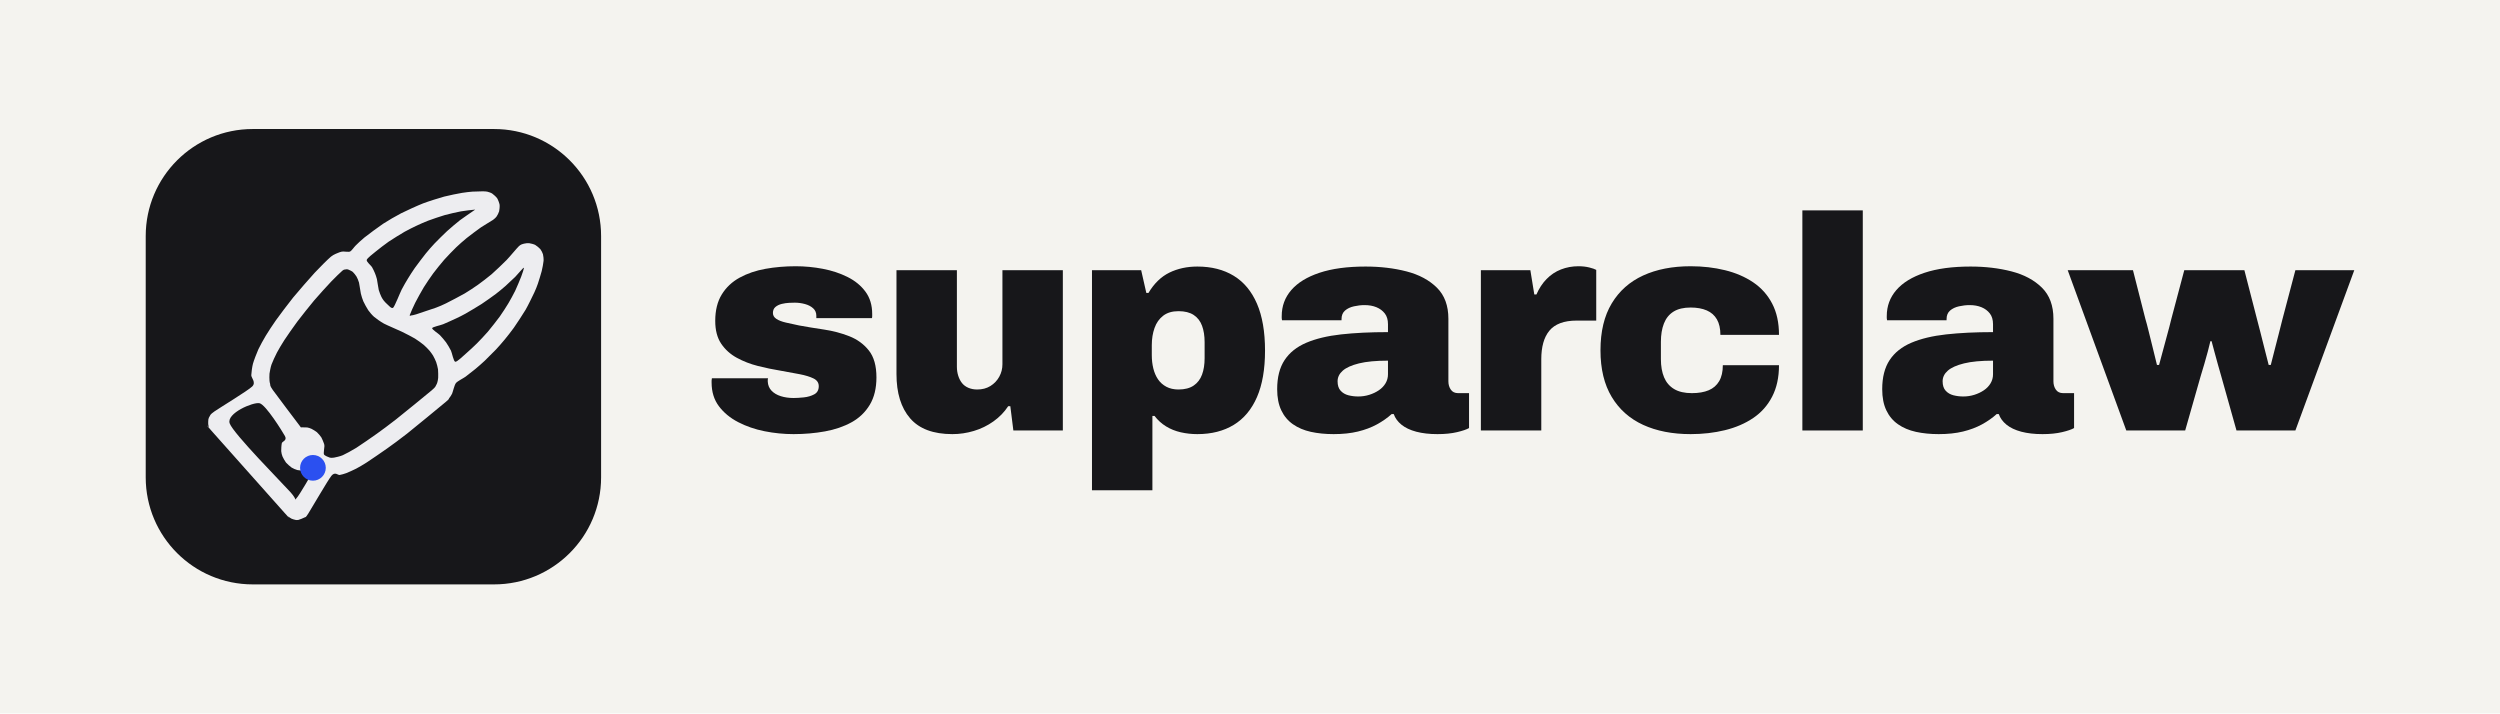
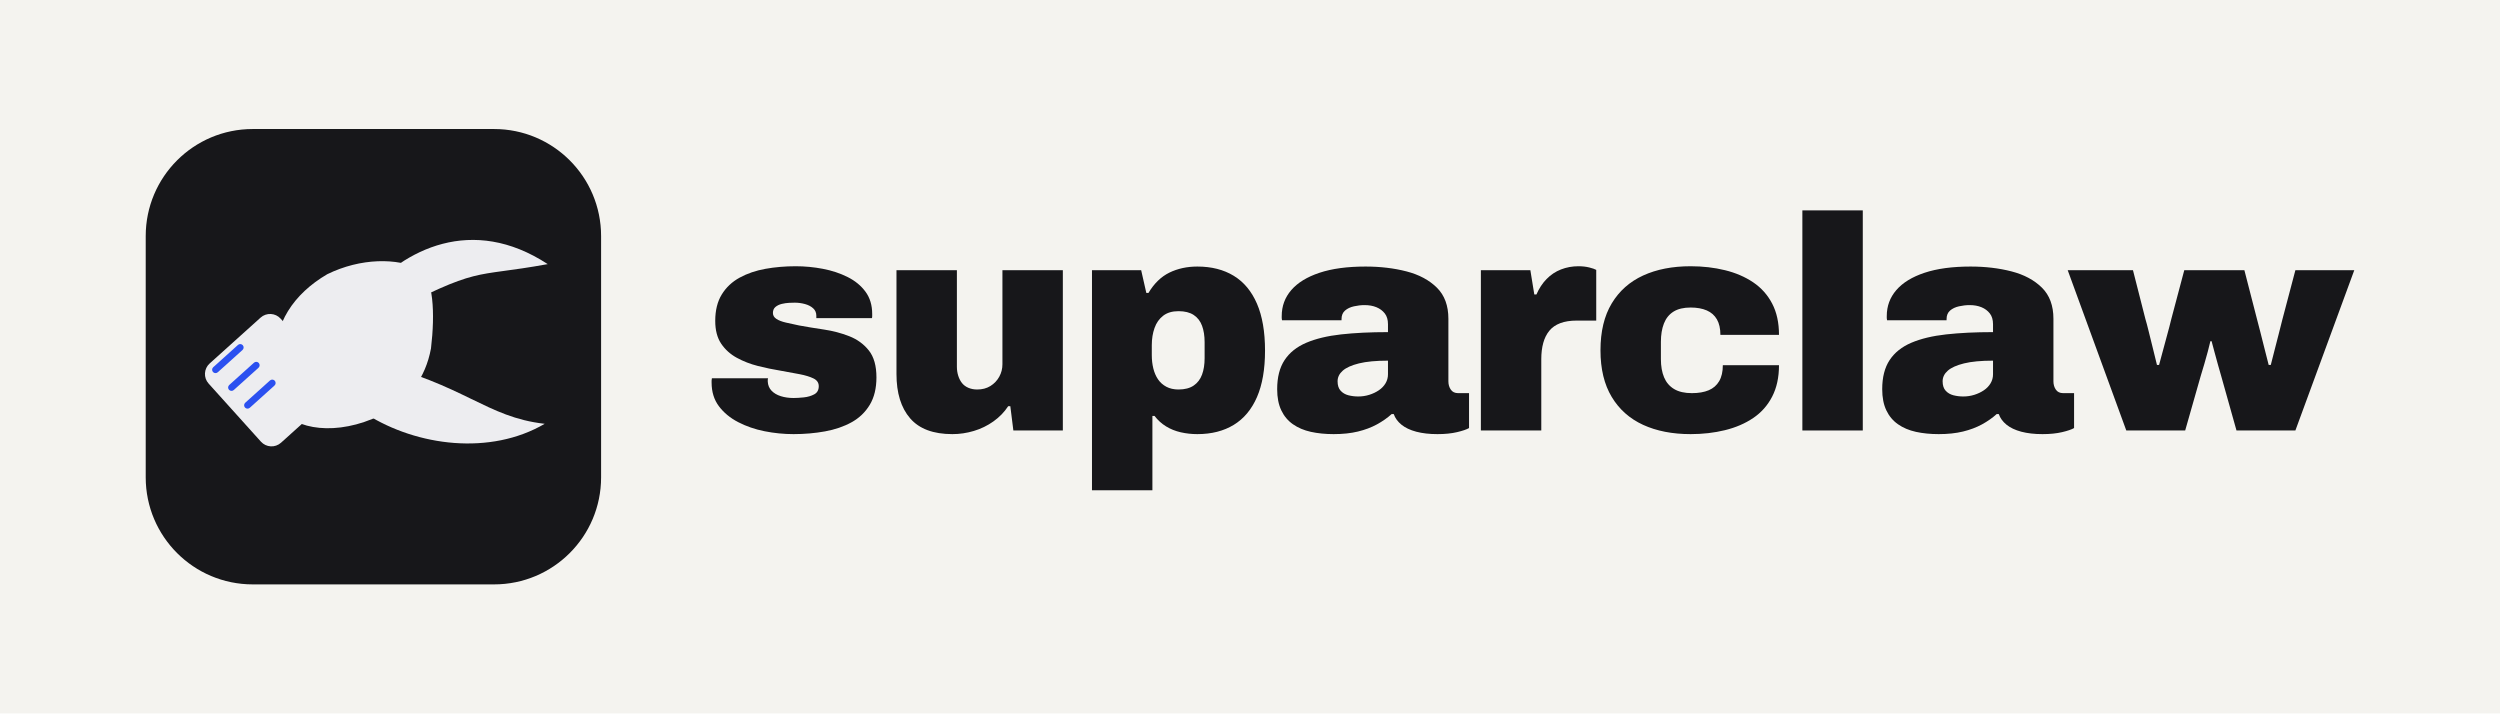
<svg xmlns="http://www.w3.org/2000/svg" width="1647" height="470" viewBox="0 0 1647 470" role="img" aria-label="SuparClaw">
  <rect width="1647" height="470" fill="#F4F3EF" />
  <g transform="translate(96 85)">
    <rect width="300" height="300" rx="70.5" fill="#17171A" />
-     <g transform="translate(22.5 22.5) scale(0.2490234)">
-       <path fill="#EDEDF0" fill-rule="evenodd" d="M313.64 943.72 C310.90 944.45 307.96 944.09 305.88 943.72 C303.80 943.35 297.47 941.51 295.26 940.45 C293.06 939.39 288.49 936.21 286.28 934.33 C284.08 932.45 298.82 949.52 275.87 923.92 C252.92 898.32 106.51 733.94 83.98 708.34 C61.44 682.74 78.06 700.18 77.04 698.14 C76.02 696.09 75.20 692.71 74.99 690.38 C74.79 688.05 74.95 680.13 75.40 677.72 C75.85 675.31 77.24 671.52 79.08 669.15 C80.92 666.78 78.79 665.60 91.53 656.70 C104.27 647.79 180.33 601.62 191.36 590.76 C202.38 579.90 188.66 567.81 188.91 560.95 C189.15 554.09 191.27 538.09 193.40 530.33 C195.52 522.57 203.85 500.73 207.69 492.36 C211.52 483.99 222.06 465.09 227.28 456.43 C232.51 447.78 245.62 427.44 253.82 416.01 C262.03 404.58 287.87 369.88 299.55 355.59 C311.23 341.30 345.36 302.14 356.71 289.85 C368.06 277.56 392.35 253.31 399.78 247.19 C407.21 241.06 418.56 237.27 422.24 235.76 C425.91 234.25 428.85 233.96 432.04 233.71 C435.22 233.47 446.65 235.51 450.41 233.71 C454.17 231.92 460.82 222.00 465.11 217.79 C469.40 213.59 480.13 203.09 488.38 196.56 C496.63 190.03 526.76 167.49 537.78 160.22 C548.81 152.96 573.55 138.58 585.55 132.46 C597.56 126.34 630.63 111.31 643.53 106.33 C656.43 101.35 687.79 91.51 699.46 88.37 C711.14 85.22 737.96 80.04 746.42 78.57 C754.87 77.10 768.05 75.75 774.18 75.30 C780.30 74.85 795.90 74.48 800.31 74.48 C804.72 74.48 810.07 74.65 812.97 75.30 C815.86 75.95 823.05 78.24 826.03 80.20 C829.01 82.16 837.05 89.31 839.30 92.65 C841.55 96.00 845.22 105.88 845.83 109.80 C846.44 113.72 845.51 123.85 844.61 127.36 C843.71 130.87 839.91 138.26 838.07 140.83 C836.24 143.40 833.22 146.71 828.48 150.02 C823.74 153.32 804.15 164.55 796.23 170.02 C788.31 175.49 766.05 192.23 758.66 198.19 C751.27 204.16 737.64 216.20 730.90 222.69 C724.16 229.18 706.12 247.76 699.26 255.56 C692.40 263.36 676.39 283.24 670.27 291.49 C664.15 299.73 650.80 319.41 645.37 328.23 C639.94 337.05 626.71 361.14 622.50 369.47 C618.30 377.80 609.35 397.97 608.21 401.72 C607.07 405.48 610.58 402.95 612.50 402.74 C614.42 402.54 617.81 402.21 625.16 399.89 C632.50 397.56 668.47 385.60 677.42 382.33 C686.36 379.06 695.34 375.14 703.95 370.90 C712.57 366.65 743.72 350.36 753.36 344.77 C762.99 339.17 780.79 327.29 788.88 321.50 C796.96 315.70 816.27 301.12 824.81 293.73 C833.34 286.34 856.00 264.79 864.20 256.37 C872.41 247.96 891.80 224.37 897.07 219.42 C902.34 214.48 907.48 213.79 910.54 212.89 C913.61 211.99 920.67 211.30 924.02 211.67 C927.37 212.03 936.59 214.36 939.94 216.16 C943.29 217.96 951.29 224.57 953.62 227.39 C955.95 230.20 959.58 237.35 960.56 240.86 C961.54 244.37 962.56 253.35 962.19 258.42 C961.83 263.48 959.01 278.50 957.29 285.36 C955.58 292.22 949.29 312.39 947.09 318.84 C944.88 325.29 941.37 334.36 937.70 342.11 C934.02 349.87 921.00 376.82 914.83 387.43 C908.67 398.05 889.68 426.63 883.39 435.61 C877.11 444.59 864.61 460.15 859.31 466.64 C854.00 473.13 842.44 486.40 836.44 492.77 C830.44 499.14 812.56 516.98 806.43 522.78 C800.31 528.58 788.10 539.23 782.34 544.01 C776.59 548.79 761.69 560.54 755.81 564.83 C749.93 569.12 734.33 576.67 730.29 581.78 C726.25 586.88 722.12 605.42 720.08 609.95 C718.04 614.48 714.28 619.26 712.32 621.79 C710.36 624.32 715.35 621.58 702.73 632.20 C690.11 642.81 618.54 701.61 601.07 715.49 C583.59 729.37 560.52 746.03 548.40 754.68 C536.27 763.34 503.41 785.79 494.10 791.84 C484.79 797.88 472.46 804.98 466.33 808.17 C460.21 811.35 445.14 818.13 440.20 820.01 C435.26 821.89 427.10 824.13 422.65 824.91 C418.20 825.68 410.44 815.35 401.01 826.95 C391.58 838.54 347.61 914.69 339.56 927.18 C331.52 939.68 332.91 935.31 329.97 937.19 C327.03 939.06 316.37 942.98 313.64 943.72 Z M564.53 382.13 C568.81 377.63 582.57 342.64 586.98 333.95 C591.39 325.25 599.43 311.74 603.31 305.37 C607.19 299.00 615.93 285.16 621.28 277.61 C626.63 270.05 644.75 246.17 650.67 238.82 C656.59 231.47 667.17 219.38 673.54 212.69 C679.91 205.99 699.14 186.84 706.81 179.82 C714.49 172.80 733.11 157.00 741.11 150.83 C749.11 144.67 773.20 128.66 777.44 125.52 C781.69 122.38 782.55 122.83 778.67 123.07 C774.79 123.32 751.97 125.93 743.15 127.56 C734.33 129.19 710.45 134.58 700.69 137.36 C690.93 140.14 665.37 148.91 657.00 152.06 C648.63 155.20 633.85 161.78 626.79 165.12 C619.73 168.47 602.94 176.64 594.53 181.45 C586.12 186.27 561.14 201.66 552.48 207.58 C543.83 213.50 524.80 228.24 518.19 233.71 C511.57 239.19 495.44 251.31 494.30 255.97 C493.16 260.62 505.73 270.83 508.18 274.75 C510.63 278.67 514.47 287.08 515.94 290.67 C517.41 294.26 520.10 301.49 521.25 306.59 C522.39 311.70 524.80 330.27 526.15 335.58 C527.49 340.89 531.62 350.40 533.09 353.55 C534.56 356.69 537.37 361.06 539.21 363.34 C541.05 365.63 546.36 371.63 549.21 373.76 C552.07 375.88 560.24 386.62 564.53 382.13 Z M728.66 525.43 C733.27 526.21 751.36 508.28 757.85 502.77 C764.34 497.26 779.36 483.30 785.81 476.85 C792.27 470.40 807.94 453.86 814.80 445.82 C821.66 437.77 840.08 414.34 846.24 405.81 C852.41 397.27 864.49 378.41 869.10 370.69 C873.72 362.98 883.23 345.62 887.07 337.62 C890.91 329.62 900.42 306.96 902.99 300.06 C905.56 293.16 911.52 276.50 909.73 276.58 C907.93 276.67 892.58 295.37 887.07 300.88 C881.56 306.39 866.94 320.07 861.14 325.17 C855.35 330.27 842.97 340.64 835.83 345.99 C828.68 351.34 807.37 366.61 798.27 372.53 C789.16 378.45 762.91 394.01 755.40 398.25 C747.89 402.50 738.78 406.95 732.13 410.09 C725.47 413.24 703.95 423.04 696.60 426.02 C689.26 429.00 668.39 433.16 667.41 436.43 C666.43 439.69 683.66 450.55 687.83 454.80 C691.99 459.05 700.81 469.33 704.16 473.99 C707.51 478.64 714.45 490.20 717.22 496.04 C720.00 501.87 724.04 524.66 728.66 525.43 Z M407.75 778.98 C411.66 778.28 424.12 775.59 430.81 772.65 C437.51 769.71 456.45 759.54 466.74 753.05 C477.03 746.56 509.57 724.02 521.45 715.49 C533.33 706.95 555.30 690.87 571.67 677.93 C588.04 664.98 653.98 611.38 665.98 601.17 C677.99 590.96 675.86 590.39 677.62 587.90 C679.38 585.41 680.64 581.61 681.29 579.33 C681.95 577.04 683.13 571.73 683.34 567.89 C683.54 564.06 683.54 550.17 682.93 545.44 C682.31 540.70 679.50 530.37 678.03 526.25 C676.56 522.13 671.90 512.57 669.86 509.10 C667.82 505.63 662.88 498.85 660.06 495.63 C657.25 492.40 649.49 484.32 645.16 480.73 C640.83 477.13 628.42 467.91 621.89 463.99 C615.36 460.07 596.90 450.51 587.59 446.02 C578.28 441.53 548.19 428.87 539.82 424.38 C531.45 419.89 518.39 410.42 513.69 406.42 C509.00 402.42 501.61 393.72 498.38 389.07 C495.16 384.41 487.52 370.37 485.32 365.39 C483.11 360.40 480.09 350.57 478.79 344.97 C477.48 339.38 475.19 321.09 473.89 315.98 C472.58 310.88 469.23 303.29 467.35 300.06 C465.48 296.84 459.92 289.77 457.35 287.61 C454.78 285.44 446.82 281.81 444.69 281.08 C442.57 280.34 440.24 280.71 438.57 281.08 C436.90 281.44 434.32 280.71 430.00 284.34 C425.67 287.98 408.89 304.18 400.40 313.13 C391.90 322.07 365.24 351.30 355.08 363.34 C344.91 375.39 319.52 407.40 310.57 419.28 C301.63 431.16 282.40 458.96 276.28 468.27 C270.15 477.58 260.52 494.04 256.68 501.34 C252.84 508.65 244.60 526.49 242.39 532.78 C240.19 539.07 237.70 552.09 237.08 556.87 C236.47 561.65 236.88 571.77 237.08 574.83 C237.29 577.90 237.74 581.00 238.72 583.82 C239.70 586.63 236.76 587.16 245.66 599.74 C254.56 612.31 308.61 683.64 317.11 694.87 C325.60 706.10 318.33 698.26 320.58 698.75 C322.82 699.24 333.76 698.71 336.91 699.16 C340.05 699.61 345.44 701.40 348.34 702.83 C351.24 704.26 359.69 709.24 362.63 711.81 C365.57 714.39 372.22 722.22 374.27 725.49 C376.31 728.76 379.86 738.03 380.80 740.60 C381.74 743.17 382.39 744.97 382.43 748.35 C382.47 751.74 379.66 766.97 381.21 770.40 C382.76 773.83 393.09 777.79 396.11 778.77 C399.13 779.75 403.83 779.67 407.75 778.98 Z M308.53 886.35 C315.55 879.62 349.93 819.72 354.67 810.82 C359.40 801.92 353.12 807.47 350.38 807.76 C347.65 808.05 334.87 813.03 330.38 813.48 C325.88 813.92 314.70 812.78 310.78 811.84 C306.86 810.90 299.06 807.56 295.67 805.31 C292.28 803.06 283.50 795.39 280.77 792.04 C278.03 788.69 272.81 779.14 271.38 775.71 C269.95 772.28 268.32 765.79 268.11 761.83 C267.91 757.87 268.64 745.13 269.75 740.60 C270.85 736.07 284.61 733.78 277.91 721.82 C271.22 709.85 227.33 638.85 210.75 635.06 C194.17 631.26 122.48 661.68 131.75 688.34 C141.01 715.00 272.56 847.98 292.61 870.43 C312.66 892.89 301.51 893.09 308.53 886.35 Z" />
-       <circle cx="352" cy="806" r="34" fill="#2B50F0" />
+     <g transform="translate(19.5 19.5) scale(0.2548828)">
+       <g transform="translate(539.03 528.87) scale(0.83531)">
+         <g transform="rotate(-8 -80 0)">
+           <g transform="rotate(-34 -330 40)">
+             <rect x="-486" y="-160" width="300" height="330" rx="44" fill="#EDEDF0" />
+             <g fill="#2B50F0">
+               <rect x="-452" y="-144" width="124" height="21" rx="10.5" />
+               <rect x="-452" y="-70" width="124" height="21" rx="10.5" />
+               <rect x="-452" y="4" width="124" height="21" rx="10.5" />
+             </g>
+           </g>
+           <path d="M -330 -46 C -322 -156 -248 -240 -136 -286 C -26 -322 86 -306 150 -262 C 188 -228 178 -120 150 -14 C 120 76 60 130 -8 160 C -150 216 -284 186 -330 118 Z" fill="#EDEDF0" />
+           <path d="M 544 -222 C 334 -406 110 -330 -30 -206 L -8 -169 L 14 -132 C 344 -248 298 -212 544 -222 Z" fill="#EDEDF0" />
+           <path d="M 466 266 C 288 220 240 112 -42 0 L -59 80 L -76 160 C 66 280 286 340 466 266 Z" fill="#EDEDF0" />
+         </g>
+       </g>
    </g>
  </g>
  <g transform="translate(462 283.6) scale(0.2 -0.2)" fill="#17171A">
    <path transform="translate(0 0)" d="M304 -12Q256 -12 208.5 -2.5Q161 7 121.5 27.5Q82 48 58.0 80.0Q34 112 34 158Q34 161 34.0 164.5Q34 168 35 172H220Q219 169 219.0 166.0Q219 163 219 161Q220 143 231.5 131.0Q243 119 262.0 113.0Q281 107 304 107Q318 107 337.5 109.0Q357 111 372.0 119.0Q387 127 387 146Q387 163 369.5 171.5Q352 180 323.5 185.5Q295 191 261 197Q224 203 186.5 212.5Q149 222 117.0 239.5Q85 257 65.5 286.0Q46 315 46 361Q46 413 67.5 448.0Q89 483 126.5 503.5Q164 524 211.5 532.5Q259 541 311 541Q356 541 400.5 532.5Q445 524 482.0 505.5Q519 487 541.0 457.0Q563 427 563 384Q563 381 563.0 376.5Q563 372 562 370H379V378Q379 393 368.5 402.5Q358 412 341.5 416.5Q325 421 308 421Q302 421 290.0 420.5Q278 420 265.5 417.0Q253 414 244.5 407.0Q236 400 236 387Q236 375 247.5 367.5Q259 360 278.5 355.5Q298 351 322 346Q360 339 404.0 332.5Q448 326 487.5 310.5Q527 295 552.0 263.5Q577 232 577 175Q577 121 555.0 84.5Q533 48 495.0 27.0Q457 6 407.5 -3.0Q358 -12 304 -12Z" />
    <path transform="translate(585 0)" d="M242 -12Q148 -12 103.0 40.0Q58 92 58 186V528H257V210Q257 194 261.5 180.0Q266 166 274.0 156.0Q282 146 295.0 140.5Q308 135 324 135Q349 135 367.5 146.5Q386 158 396.5 177.0Q407 196 407 218V528H606V0H443L433 80H426Q407 51 377.5 30.0Q348 9 313.0 -1.5Q278 -12 242 -12Z" />
    <path transform="translate(1226 0)" d="M61 -197V528H223L240 453H247Q275 500 316.0 520.0Q357 540 408 540Q478 540 528.0 509.5Q578 479 604.5 417.5Q631 356 631 263Q631 171 604.5 110.0Q578 49 528.0 18.5Q478 -12 408 -12Q380 -12 353.5 -6.0Q327 0 305.0 13.5Q283 27 267 48H260V-197ZM346 135Q377 135 396.0 148.0Q415 161 423.5 184.0Q432 207 432 238V291Q432 322 423.5 345.0Q415 368 396.0 380.5Q377 393 346 393Q315 393 295.5 378.0Q276 363 267.0 337.5Q258 312 258 281V248Q258 225 263.0 204.5Q268 184 278.5 168.5Q289 153 306.0 144.0Q323 135 346 135Z" />
    <path transform="translate(1867 0)" d="M216 -12Q175 -12 141.0 -4.5Q107 3 82.0 20.5Q57 38 43.5 66.5Q30 95 30 136Q30 195 54.5 232.0Q79 269 126.0 289.0Q173 309 240.5 316.5Q308 324 395 324V350Q395 372 384.5 385.5Q374 399 357.0 406.0Q340 413 318 413Q301 413 283.0 409.0Q265 405 253.5 395.0Q242 385 242 367V363H46Q45 367 45.0 370.0Q45 373 45 377Q45 426 76.5 462.5Q108 499 169.5 519.5Q231 540 321 540Q394 540 456.0 524.0Q518 508 556.0 470.5Q594 433 594 368V162Q594 146 602.0 134.5Q610 123 626 123H662V8Q650 1 622.5 -5.5Q595 -12 558 -12Q518 -12 488.0 -4.0Q458 4 439.5 19.0Q421 34 414 54H407Q386 35 358.5 20.0Q331 5 296.0 -3.5Q261 -12 216 -12ZM297 112Q316 112 333.5 117.5Q351 123 365.0 132.5Q379 142 387.0 155.5Q395 169 395 185V230Q336 230 299.5 221.0Q263 212 246.0 197.0Q229 182 229 162Q229 142 239.0 131.0Q249 120 264.5 116.0Q280 112 297 112Z" />
    <path transform="translate(2508 0)" d="M60 0V528H223L236 448H243Q256 478 276.5 499.0Q297 520 324.0 530.5Q351 541 381 541Q401 541 417.0 537.0Q433 533 440 529V362H376Q344 362 321.5 353.5Q299 345 285.5 328.5Q272 312 265.5 288.5Q259 265 259 235V0Z" />
    <path transform="translate(2926 0)" d="M333 -12Q243 -12 176.5 18.5Q110 49 73.0 110.5Q36 172 36 264Q36 357 73.0 418.5Q110 480 176.5 510.5Q243 541 333 541Q393 541 446.0 528.0Q499 515 539.0 488.0Q579 461 601.5 418.0Q624 375 624 315H431Q431 346 419.5 366.0Q408 386 386.0 395.5Q364 405 333 405Q298 405 276.5 391.5Q255 378 245.0 352.5Q235 327 235 292V235Q235 200 245.5 175.0Q256 150 278.5 136.5Q301 123 337 123Q370 123 392.5 132.5Q415 142 427.0 162.5Q439 183 439 215H624Q624 155 601.5 111.5Q579 68 539.0 41.0Q499 14 446.0 1.0Q393 -12 333 -12Z" />
    <path transform="translate(3567 0)" d="M60 0V725H259V0Z" />
    <path transform="translate(3860 0)" d="M216 -12Q175 -12 141.0 -4.5Q107 3 82.0 20.5Q57 38 43.5 66.5Q30 95 30 136Q30 195 54.5 232.0Q79 269 126.0 289.0Q173 309 240.5 316.5Q308 324 395 324V350Q395 372 384.5 385.5Q374 399 357.0 406.0Q340 413 318 413Q301 413 283.0 409.0Q265 405 253.5 395.0Q242 385 242 367V363H46Q45 367 45.0 370.0Q45 373 45 377Q45 426 76.5 462.5Q108 499 169.5 519.5Q231 540 321 540Q394 540 456.0 524.0Q518 508 556.0 470.5Q594 433 594 368V162Q594 146 602.0 134.5Q610 123 626 123H662V8Q650 1 622.5 -5.5Q595 -12 558 -12Q518 -12 488.0 -4.0Q458 4 439.5 19.0Q421 34 414 54H407Q386 35 358.5 20.0Q331 5 296.0 -3.5Q261 -12 216 -12ZM297 112Q316 112 333.5 117.5Q351 123 365.0 132.5Q379 142 387.0 155.5Q395 169 395 185V230Q336 230 299.5 221.0Q263 212 246.0 197.0Q229 182 229 162Q229 142 239.0 131.0Q249 120 264.5 116.0Q280 112 297 112Z" />
    <path transform="translate(4501 0)" d="M193 0 0 528H215L256 367Q260 354 266.5 327.5Q273 301 280.5 271.0Q288 241 294 216H301Q308 241 314.5 266.0Q321 291 328.0 316.0Q335 341 341 366L384 528H582L624 365Q628 351 634.5 324.5Q641 298 648.5 269.0Q656 240 662 216H669Q674 236 681.0 263.0Q688 290 695.0 317.5Q702 345 707 365L750 528H944L750 0H556L506 178Q501 195 495.0 216.5Q489 238 483.5 258.5Q478 279 474 294H470Q467 280 461.5 260.0Q456 240 450.0 219.0Q444 198 438 179L387 0Z" />
  </g>
</svg>
